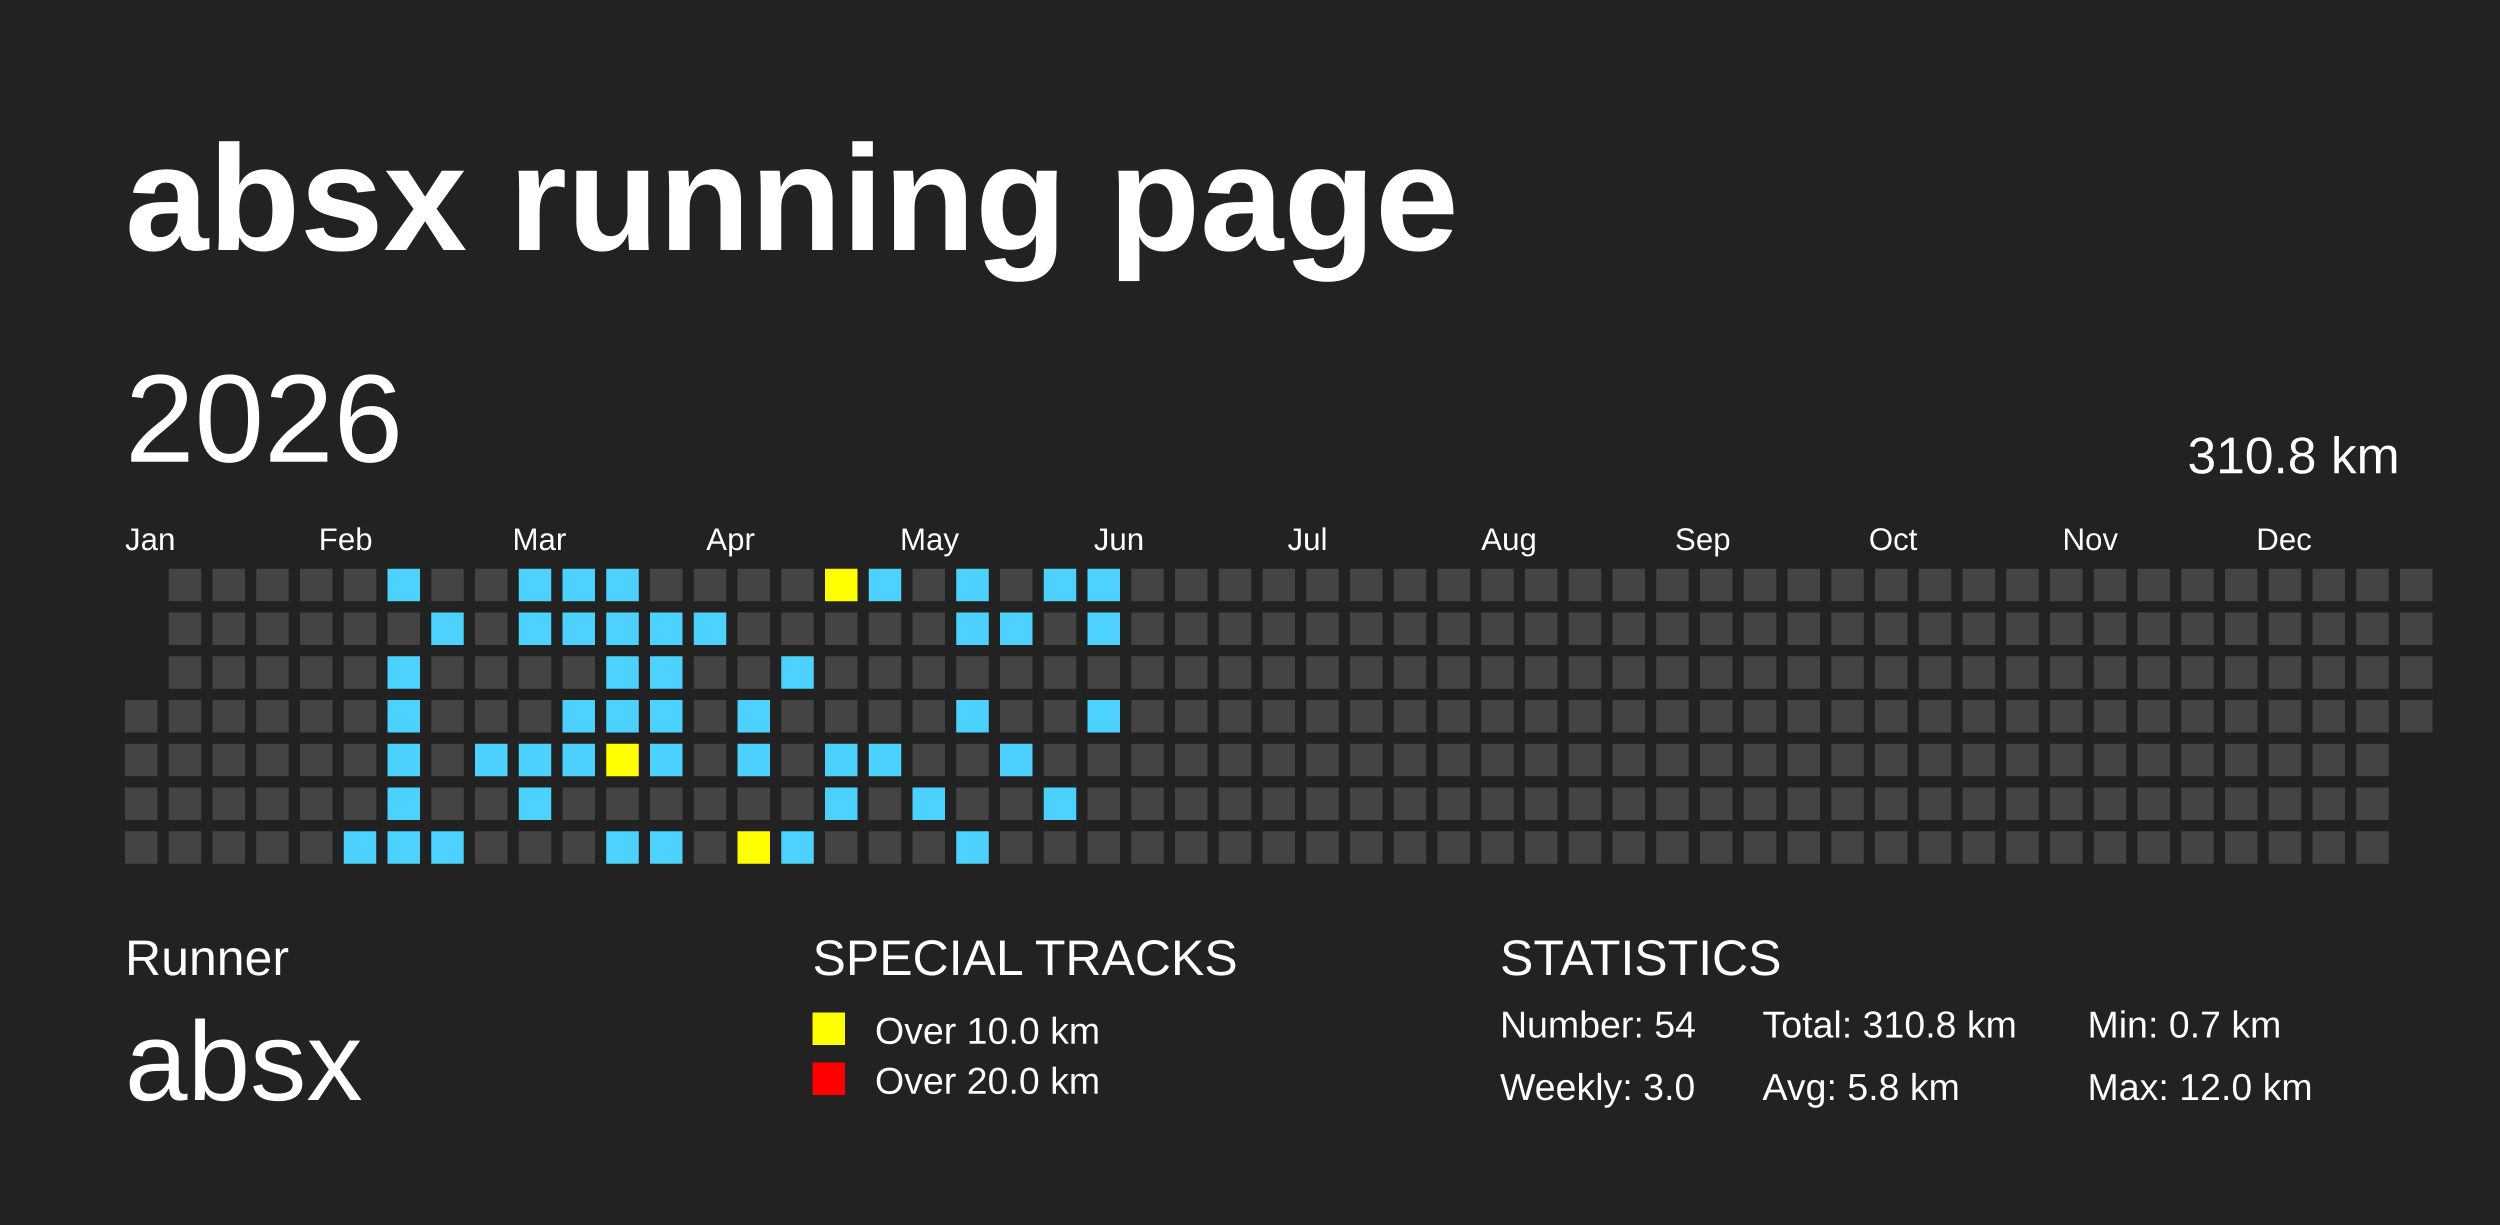
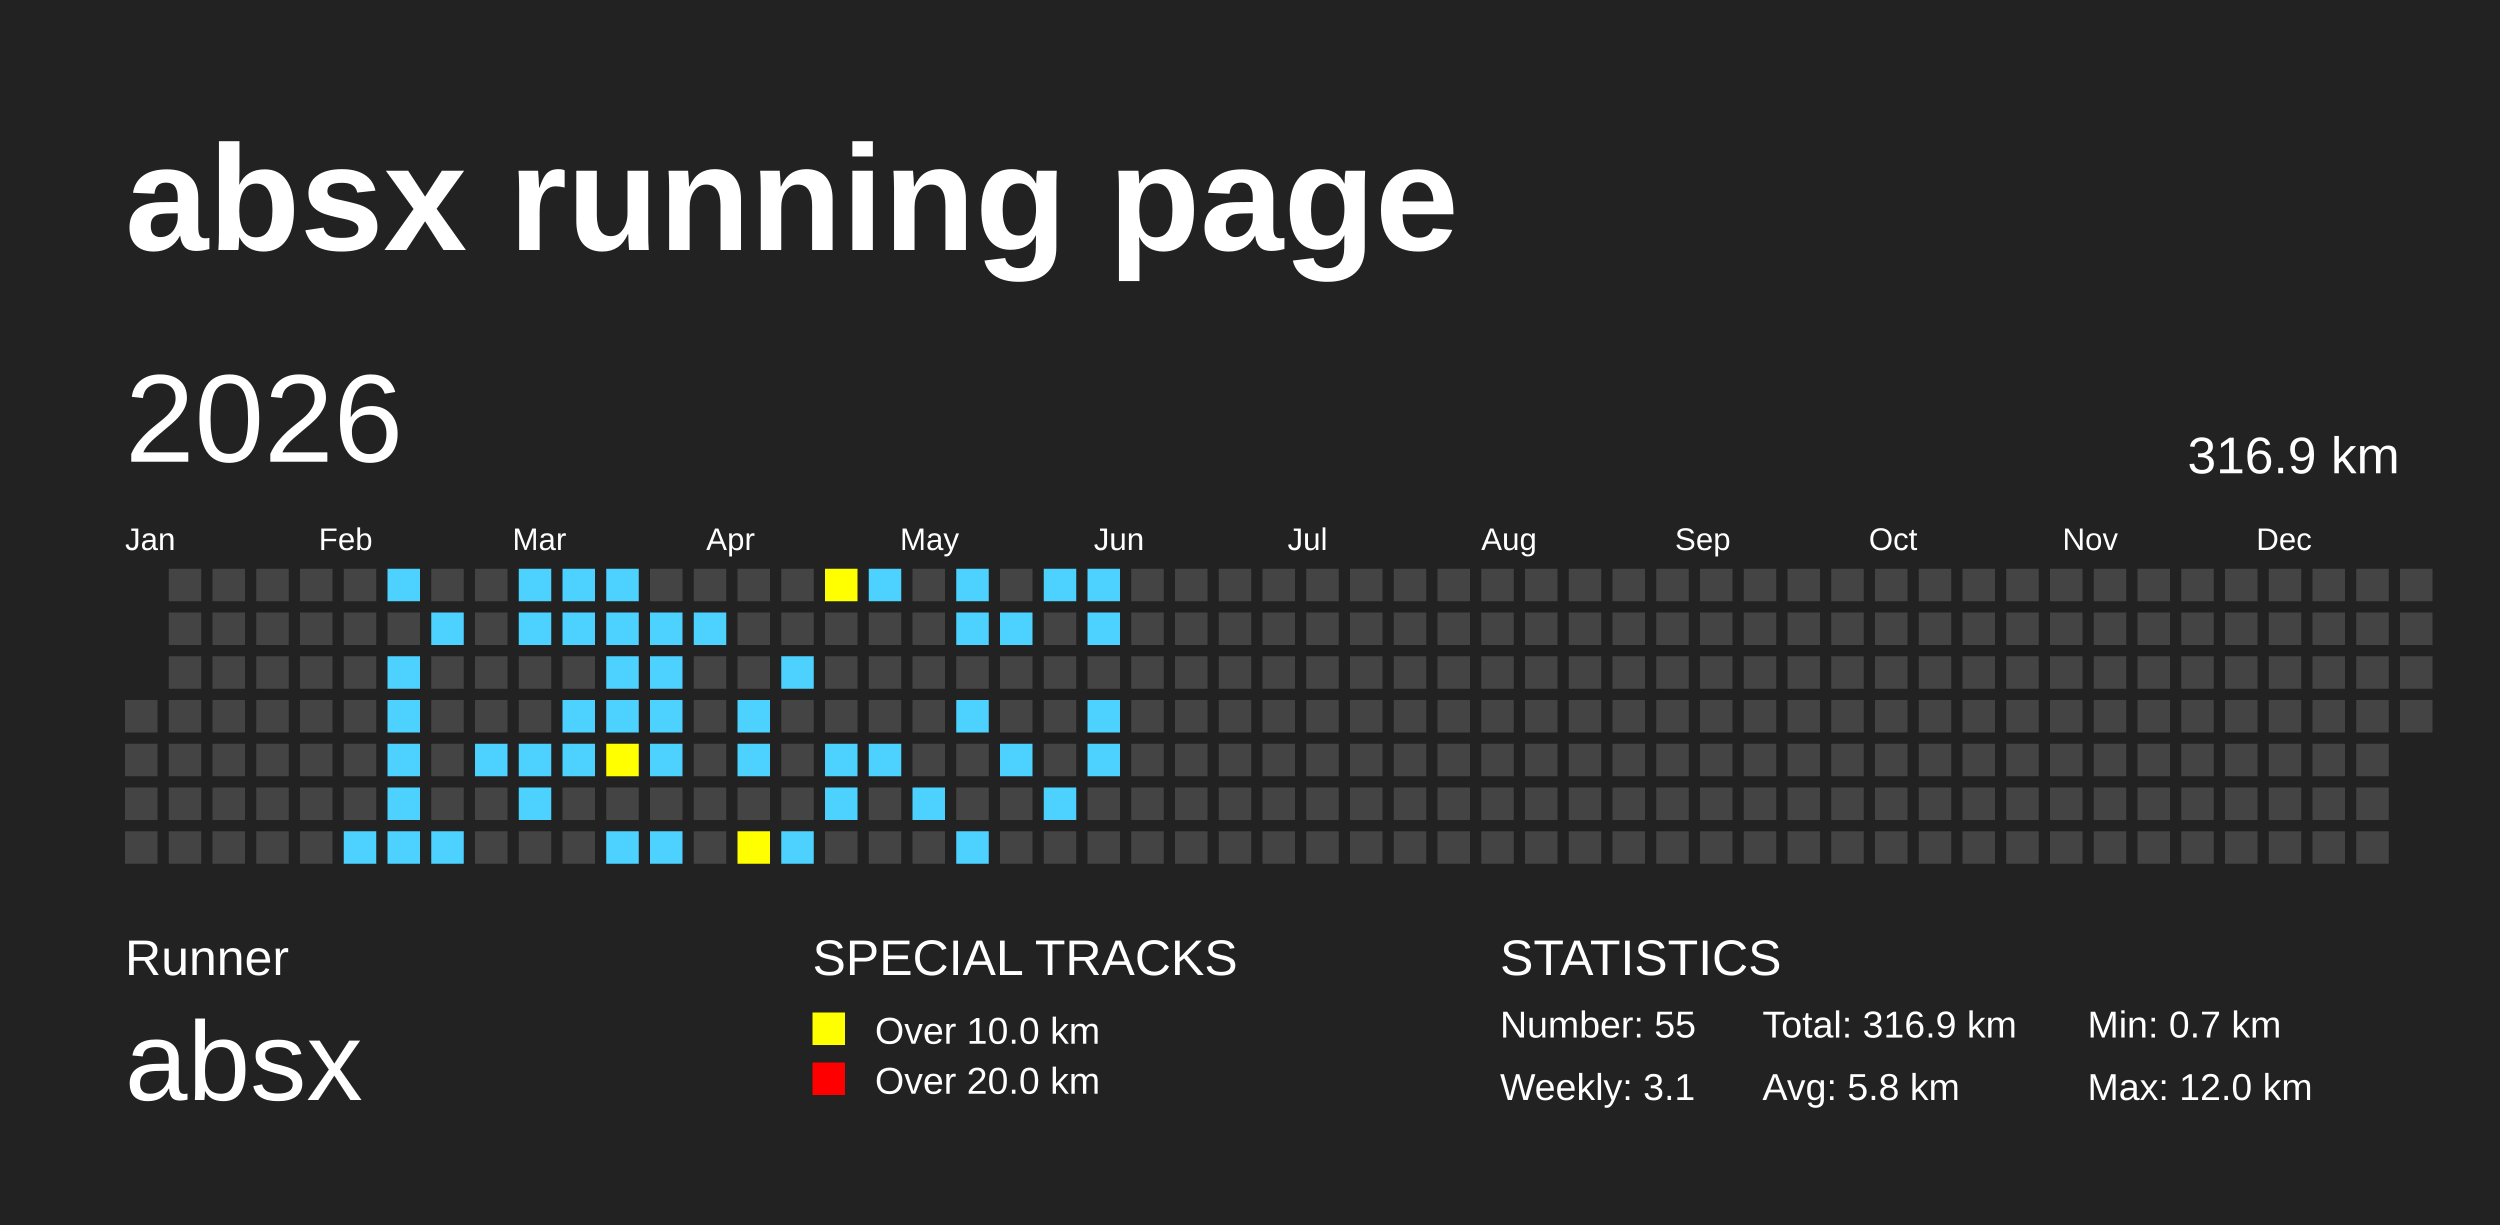
<svg xmlns="http://www.w3.org/2000/svg" baseProfile="full" height="98mm" version="1.1" viewBox="0,0,200,98" width="200mm">
  <defs />
  <rect fill="#222222" height="98" width="200" x="0" y="0" />
  <text fill="#FFFFFF" style="font-size:12px; font-family:Arial; font-weight:bold;" x="10" y="20">absx running page</text>
  <text fill="#FFFFFF" style="font-size:4px; font-family:Arial" x="10" y="78">Runner</text>
  <text fill="#FFFFFF" style="font-size:9px; font-family:Arial" x="10" y="88">absx</text>
  <text fill="#FFFFFF" style="font-size:4px; font-family:Arial" x="65" y="78">SPECIAL TRACKS</text>
  <rect fill="yellow" height="2.6" width="2.6" x="65" y="81" />
  <text fill="#FFFFFF" style="font-size:3px; font-family:Arial" x="70" y="83.5">Over 10.0 km</text>
  <rect fill="red" height="2.6" width="2.6" x="65" y="85" />
  <text fill="#FFFFFF" style="font-size:3px; font-family:Arial" x="70" y="87.5">Over 20.0 km</text>
  <text fill="#FFFFFF" style="font-size:4px; font-family:Arial" x="120" y="78">STATISTICS</text>
-   <text fill="#FFFFFF" style="font-size:3px; font-family:Arial" x="120" y="83">Number: 54</text>
-   <text fill="#FFFFFF" style="font-size:3px; font-family:Arial" x="120" y="88">Weekly: 3.0</text>
-   <text fill="#FFFFFF" style="font-size:3px; font-family:Arial" x="141" y="83">Total: 310.8 km</text>
+   <text fill="#FFFFFF" style="font-size:3px; font-family:Arial" x="120" y="83">Number: 55</text>
+   <text fill="#FFFFFF" style="font-size:3px; font-family:Arial" x="120" y="88">Weekly: 3.1</text>
+   <text fill="#FFFFFF" style="font-size:3px; font-family:Arial" x="141" y="83">Total: 316.9 km</text>
  <text fill="#FFFFFF" style="font-size:3px; font-family:Arial" x="141" y="88">Avg: 5.8 km</text>
  <text fill="#FFFFFF" style="font-size:3px; font-family:Arial" x="167" y="83">Min: 0.7 km</text>
  <text fill="#FFFFFF" style="font-size:3px; font-family:Arial" x="167" y="88">Max: 12.0 km</text>
  <text dominant-baseline="hanging" fill="#FFFFFF" style="font-size:10.0px; font-family:Arial;" x="10" y="30">2026</text>
-   <text dominant-baseline="hanging" fill="#FFFFFF" style="font-size:4.125px; font-family:Arial;" x="175" y="35">310.8 km</text>
+   <text dominant-baseline="hanging" fill="#FFFFFF" style="font-size:4.125px; font-family:Arial;" x="175" y="35">316.9 km</text>
  <text fill="#FFFFFF" style="font-size:2.5px; font-family:Arial" x="10.0" y="44">Jan</text>
  <text fill="#FFFFFF" style="font-size:2.5px; font-family:Arial" x="25.5" y="44">Feb</text>
  <text fill="#FFFFFF" style="font-size:2.5px; font-family:Arial" x="41.0" y="44">Mar</text>
  <text fill="#FFFFFF" style="font-size:2.5px; font-family:Arial" x="56.5" y="44">Apr</text>
  <text fill="#FFFFFF" style="font-size:2.5px; font-family:Arial" x="72.0" y="44">May</text>
  <text fill="#FFFFFF" style="font-size:2.5px; font-family:Arial" x="87.5" y="44">Jun</text>
  <text fill="#FFFFFF" style="font-size:2.5px; font-family:Arial" x="103.0" y="44">Jul</text>
  <text fill="#FFFFFF" style="font-size:2.5px; font-family:Arial" x="118.5" y="44">Aug</text>
  <text fill="#FFFFFF" style="font-size:2.5px; font-family:Arial" x="134.0" y="44">Sep</text>
  <text fill="#FFFFFF" style="font-size:2.5px; font-family:Arial" x="149.5" y="44">Oct</text>
  <text fill="#FFFFFF" style="font-size:2.5px; font-family:Arial" x="165.0" y="44">Nov</text>
  <text fill="#FFFFFF" style="font-size:2.5px; font-family:Arial" x="180.5" y="44">Dec</text>
  <rect fill="#444444" height="2.6" width="2.6" x="10.0" y="56.0" />
  <rect fill="#444444" height="2.6" width="2.6" x="10.0" y="59.5" />
  <rect fill="#444444" height="2.6" width="2.6" x="10.0" y="63.0" />
  <rect fill="#444444" height="2.6" width="2.6" x="10.0" y="66.5" />
  <rect fill="#444444" height="2.6" width="2.6" x="13.5" y="45.5" />
  <rect fill="#444444" height="2.6" width="2.6" x="13.5" y="49.0" />
  <rect fill="#444444" height="2.6" width="2.6" x="13.5" y="52.5" />
  <rect fill="#444444" height="2.6" width="2.6" x="13.5" y="56.0" />
  <rect fill="#444444" height="2.6" width="2.6" x="13.5" y="59.5" />
  <rect fill="#444444" height="2.6" width="2.6" x="13.5" y="63.0" />
  <rect fill="#444444" height="2.6" width="2.6" x="13.5" y="66.5" />
  <rect fill="#444444" height="2.6" width="2.6" x="17.0" y="45.5" />
  <rect fill="#444444" height="2.6" width="2.6" x="17.0" y="49.0" />
  <rect fill="#444444" height="2.6" width="2.6" x="17.0" y="52.5" />
  <rect fill="#444444" height="2.6" width="2.6" x="17.0" y="56.0" />
  <rect fill="#444444" height="2.6" width="2.6" x="17.0" y="59.5" />
  <rect fill="#444444" height="2.6" width="2.6" x="17.0" y="63.0" />
  <rect fill="#444444" height="2.6" width="2.6" x="17.0" y="66.5" />
  <rect fill="#444444" height="2.6" width="2.6" x="20.5" y="45.5" />
  <rect fill="#444444" height="2.6" width="2.6" x="20.5" y="49.0" />
  <rect fill="#444444" height="2.6" width="2.6" x="20.5" y="52.5" />
  <rect fill="#444444" height="2.6" width="2.6" x="20.5" y="56.0" />
  <rect fill="#444444" height="2.6" width="2.6" x="20.5" y="59.5" />
  <rect fill="#444444" height="2.6" width="2.6" x="20.5" y="63.0" />
  <rect fill="#444444" height="2.6" width="2.6" x="20.5" y="66.5" />
  <rect fill="#444444" height="2.6" width="2.6" x="24.0" y="45.5" />
  <rect fill="#444444" height="2.6" width="2.6" x="24.0" y="49.0" />
  <rect fill="#444444" height="2.6" width="2.6" x="24.0" y="52.5" />
  <rect fill="#444444" height="2.6" width="2.6" x="24.0" y="56.0" />
  <rect fill="#444444" height="2.6" width="2.6" x="24.0" y="59.5" />
  <rect fill="#444444" height="2.6" width="2.6" x="24.0" y="63.0" />
  <rect fill="#444444" height="2.6" width="2.6" x="24.0" y="66.5" />
  <rect fill="#444444" height="2.6" width="2.6" x="27.5" y="45.5" />
  <rect fill="#444444" height="2.6" width="2.6" x="27.5" y="49.0" />
  <rect fill="#444444" height="2.6" width="2.6" x="27.5" y="52.5" />
  <rect fill="#444444" height="2.6" width="2.6" x="27.5" y="56.0" />
  <rect fill="#444444" height="2.6" width="2.6" x="27.5" y="59.5" />
  <rect fill="#444444" height="2.6" width="2.6" x="27.5" y="63.0" />
  <rect fill="#4DD2FF" height="2.6" width="2.6" x="27.5" y="66.5" />
  <rect fill="#4DD2FF" height="2.6" width="2.6" x="31.0" y="45.5" />
  <rect fill="#444444" height="2.6" width="2.6" x="31.0" y="49.0" />
  <rect fill="#4DD2FF" height="2.6" width="2.6" x="31.0" y="52.5" />
  <rect fill="#4DD2FF" height="2.6" width="2.6" x="31.0" y="56.0" />
  <rect fill="#4DD2FF" height="2.6" width="2.6" x="31.0" y="59.5" />
  <rect fill="#4DD2FF" height="2.6" width="2.6" x="31.0" y="63.0" />
  <rect fill="#4DD2FF" height="2.6" width="2.6" x="31.0" y="66.5" />
  <rect fill="#444444" height="2.6" width="2.6" x="34.5" y="45.5" />
  <rect fill="#4DD2FF" height="2.6" width="2.6" x="34.5" y="49.0" />
  <rect fill="#444444" height="2.6" width="2.6" x="34.5" y="52.5" />
  <rect fill="#444444" height="2.6" width="2.6" x="34.5" y="56.0" />
  <rect fill="#444444" height="2.6" width="2.6" x="34.5" y="59.5" />
  <rect fill="#444444" height="2.6" width="2.6" x="34.5" y="63.0" />
  <rect fill="#4DD2FF" height="2.6" width="2.6" x="34.5" y="66.5" />
  <rect fill="#444444" height="2.6" width="2.6" x="38.0" y="45.5" />
  <rect fill="#444444" height="2.6" width="2.6" x="38.0" y="49.0" />
  <rect fill="#444444" height="2.6" width="2.6" x="38.0" y="52.5" />
  <rect fill="#444444" height="2.6" width="2.6" x="38.0" y="56.0" />
  <rect fill="#4DD2FF" height="2.6" width="2.6" x="38.0" y="59.5" />
  <rect fill="#444444" height="2.6" width="2.6" x="38.0" y="63.0" />
  <rect fill="#444444" height="2.6" width="2.6" x="38.0" y="66.5" />
  <rect fill="#4DD2FF" height="2.6" width="2.6" x="41.5" y="45.5" />
  <rect fill="#4DD2FF" height="2.6" width="2.6" x="41.5" y="49.0" />
  <rect fill="#444444" height="2.6" width="2.6" x="41.5" y="52.5" />
  <rect fill="#444444" height="2.6" width="2.6" x="41.5" y="56.0" />
  <rect fill="#4DD2FF" height="2.6" width="2.6" x="41.5" y="59.5" />
  <rect fill="#4DD2FF" height="2.6" width="2.6" x="41.5" y="63.0" />
  <rect fill="#444444" height="2.6" width="2.6" x="41.5" y="66.5" />
  <rect fill="#4DD2FF" height="2.6" width="2.6" x="45.0" y="45.5" />
  <rect fill="#4DD2FF" height="2.6" width="2.6" x="45.0" y="49.0" />
  <rect fill="#444444" height="2.6" width="2.6" x="45.0" y="52.5" />
  <rect fill="#4DD2FF" height="2.6" width="2.6" x="45.0" y="56.0" />
  <rect fill="#4DD2FF" height="2.6" width="2.6" x="45.0" y="59.5" />
  <rect fill="#444444" height="2.6" width="2.6" x="45.0" y="63.0" />
  <rect fill="#444444" height="2.6" width="2.6" x="45.0" y="66.5" />
  <rect fill="#4DD2FF" height="2.6" width="2.6" x="48.5" y="45.5" />
  <rect fill="#4DD2FF" height="2.6" width="2.6" x="48.5" y="49.0" />
  <rect fill="#4DD2FF" height="2.6" width="2.6" x="48.5" y="52.5" />
  <rect fill="#4DD2FF" height="2.6" width="2.6" x="48.5" y="56.0" />
  <rect fill="yellow" height="2.6" width="2.6" x="48.5" y="59.5" />
  <rect fill="#444444" height="2.6" width="2.6" x="48.5" y="63.0" />
  <rect fill="#4DD2FF" height="2.6" width="2.6" x="48.5" y="66.5" />
  <rect fill="#444444" height="2.6" width="2.6" x="52.0" y="45.5" />
  <rect fill="#4DD2FF" height="2.6" width="2.6" x="52.0" y="49.0" />
  <rect fill="#4DD2FF" height="2.6" width="2.6" x="52.0" y="52.5" />
  <rect fill="#4DD2FF" height="2.6" width="2.6" x="52.0" y="56.0" />
  <rect fill="#4DD2FF" height="2.6" width="2.6" x="52.0" y="59.5" />
  <rect fill="#444444" height="2.6" width="2.6" x="52.0" y="63.0" />
  <rect fill="#4DD2FF" height="2.6" width="2.6" x="52.0" y="66.5" />
  <rect fill="#444444" height="2.6" width="2.6" x="55.5" y="45.5" />
  <rect fill="#4DD2FF" height="2.6" width="2.6" x="55.5" y="49.0" />
  <rect fill="#444444" height="2.6" width="2.6" x="55.5" y="52.5" />
  <rect fill="#444444" height="2.6" width="2.6" x="55.5" y="56.0" />
  <rect fill="#444444" height="2.6" width="2.6" x="55.5" y="59.5" />
  <rect fill="#444444" height="2.6" width="2.6" x="55.5" y="63.0" />
  <rect fill="#444444" height="2.6" width="2.6" x="55.5" y="66.5" />
  <rect fill="#444444" height="2.6" width="2.6" x="59.0" y="45.5" />
  <rect fill="#444444" height="2.6" width="2.6" x="59.0" y="49.0" />
  <rect fill="#444444" height="2.6" width="2.6" x="59.0" y="52.5" />
  <rect fill="#4DD2FF" height="2.6" width="2.6" x="59.0" y="56.0" />
  <rect fill="#4DD2FF" height="2.6" width="2.6" x="59.0" y="59.5" />
  <rect fill="#444444" height="2.6" width="2.6" x="59.0" y="63.0" />
  <rect fill="yellow" height="2.6" width="2.6" x="59.0" y="66.5" />
  <rect fill="#444444" height="2.6" width="2.6" x="62.5" y="45.5" />
  <rect fill="#444444" height="2.6" width="2.6" x="62.5" y="49.0" />
  <rect fill="#4DD2FF" height="2.6" width="2.6" x="62.5" y="52.5" />
  <rect fill="#444444" height="2.6" width="2.6" x="62.5" y="56.0" />
  <rect fill="#444444" height="2.6" width="2.6" x="62.5" y="59.5" />
  <rect fill="#444444" height="2.6" width="2.6" x="62.5" y="63.0" />
  <rect fill="#4DD2FF" height="2.6" width="2.6" x="62.5" y="66.5" />
  <rect fill="yellow" height="2.6" width="2.6" x="66.0" y="45.5" />
  <rect fill="#444444" height="2.6" width="2.6" x="66.0" y="49.0" />
  <rect fill="#444444" height="2.6" width="2.6" x="66.0" y="52.5" />
  <rect fill="#444444" height="2.6" width="2.6" x="66.0" y="56.0" />
  <rect fill="#4DD2FF" height="2.6" width="2.6" x="66.0" y="59.5" />
  <rect fill="#4DD2FF" height="2.6" width="2.6" x="66.0" y="63.0" />
  <rect fill="#444444" height="2.6" width="2.6" x="66.0" y="66.5" />
  <rect fill="#4DD2FF" height="2.6" width="2.6" x="69.5" y="45.5" />
  <rect fill="#444444" height="2.6" width="2.6" x="69.5" y="49.0" />
  <rect fill="#444444" height="2.6" width="2.6" x="69.5" y="52.5" />
  <rect fill="#444444" height="2.6" width="2.6" x="69.5" y="56.0" />
  <rect fill="#4DD2FF" height="2.6" width="2.6" x="69.5" y="59.5" />
  <rect fill="#444444" height="2.6" width="2.6" x="69.5" y="63.0" />
  <rect fill="#444444" height="2.6" width="2.6" x="69.5" y="66.5" />
  <rect fill="#444444" height="2.6" width="2.6" x="73.0" y="45.5" />
  <rect fill="#444444" height="2.6" width="2.6" x="73.0" y="49.0" />
  <rect fill="#444444" height="2.6" width="2.6" x="73.0" y="52.5" />
  <rect fill="#444444" height="2.6" width="2.6" x="73.0" y="56.0" />
  <rect fill="#444444" height="2.6" width="2.6" x="73.0" y="59.5" />
  <rect fill="#4DD2FF" height="2.6" width="2.6" x="73.0" y="63.0" />
  <rect fill="#444444" height="2.6" width="2.6" x="73.0" y="66.5" />
  <rect fill="#4DD2FF" height="2.6" width="2.6" x="76.5" y="45.5" />
  <rect fill="#4DD2FF" height="2.6" width="2.6" x="76.5" y="49.0" />
  <rect fill="#444444" height="2.6" width="2.6" x="76.5" y="52.5" />
  <rect fill="#4DD2FF" height="2.6" width="2.6" x="76.5" y="56.0" />
  <rect fill="#444444" height="2.6" width="2.6" x="76.5" y="59.5" />
  <rect fill="#444444" height="2.6" width="2.6" x="76.5" y="63.0" />
  <rect fill="#4DD2FF" height="2.6" width="2.6" x="76.5" y="66.5" />
  <rect fill="#444444" height="2.6" width="2.6" x="80.0" y="45.5" />
  <rect fill="#4DD2FF" height="2.6" width="2.6" x="80.0" y="49.0" />
  <rect fill="#444444" height="2.6" width="2.6" x="80.0" y="52.5" />
  <rect fill="#444444" height="2.6" width="2.6" x="80.0" y="56.0" />
  <rect fill="#4DD2FF" height="2.6" width="2.6" x="80.0" y="59.5" />
  <rect fill="#444444" height="2.6" width="2.6" x="80.0" y="63.0" />
  <rect fill="#444444" height="2.6" width="2.6" x="80.0" y="66.5" />
  <rect fill="#4DD2FF" height="2.6" width="2.6" x="83.5" y="45.5" />
  <rect fill="#444444" height="2.6" width="2.6" x="83.5" y="49.0" />
  <rect fill="#444444" height="2.6" width="2.6" x="83.5" y="52.5" />
  <rect fill="#444444" height="2.6" width="2.6" x="83.5" y="56.0" />
  <rect fill="#444444" height="2.6" width="2.6" x="83.5" y="59.5" />
  <rect fill="#4DD2FF" height="2.6" width="2.6" x="83.5" y="63.0" />
  <rect fill="#444444" height="2.6" width="2.6" x="83.5" y="66.5" />
  <rect fill="#4DD2FF" height="2.6" width="2.6" x="87.0" y="45.5" />
  <rect fill="#4DD2FF" height="2.6" width="2.6" x="87.0" y="49.0" />
  <rect fill="#444444" height="2.6" width="2.6" x="87.0" y="52.5" />
  <rect fill="#4DD2FF" height="2.6" width="2.6" x="87.0" y="56.0" />
-   <rect fill="#444444" height="2.6" width="2.6" x="87.0" y="59.5" />
+   <rect fill="#4DD2FF" height="2.6" width="2.6" x="87.0" y="59.5" />
  <rect fill="#444444" height="2.6" width="2.6" x="87.0" y="63.0" />
  <rect fill="#444444" height="2.6" width="2.6" x="87.0" y="66.5" />
  <rect fill="#444444" height="2.6" width="2.6" x="90.5" y="45.5" />
  <rect fill="#444444" height="2.6" width="2.6" x="90.5" y="49.0" />
  <rect fill="#444444" height="2.6" width="2.6" x="90.5" y="52.5" />
  <rect fill="#444444" height="2.6" width="2.6" x="90.5" y="56.0" />
  <rect fill="#444444" height="2.6" width="2.6" x="90.5" y="59.5" />
  <rect fill="#444444" height="2.6" width="2.6" x="90.5" y="63.0" />
  <rect fill="#444444" height="2.6" width="2.6" x="90.5" y="66.5" />
  <rect fill="#444444" height="2.6" width="2.6" x="94.0" y="45.5" />
  <rect fill="#444444" height="2.6" width="2.6" x="94.0" y="49.0" />
  <rect fill="#444444" height="2.6" width="2.6" x="94.0" y="52.5" />
  <rect fill="#444444" height="2.6" width="2.6" x="94.0" y="56.0" />
  <rect fill="#444444" height="2.6" width="2.6" x="94.0" y="59.5" />
  <rect fill="#444444" height="2.6" width="2.6" x="94.0" y="63.0" />
  <rect fill="#444444" height="2.6" width="2.6" x="94.0" y="66.5" />
  <rect fill="#444444" height="2.6" width="2.6" x="97.5" y="45.5" />
  <rect fill="#444444" height="2.6" width="2.6" x="97.5" y="49.0" />
  <rect fill="#444444" height="2.6" width="2.6" x="97.5" y="52.5" />
  <rect fill="#444444" height="2.6" width="2.6" x="97.5" y="56.0" />
  <rect fill="#444444" height="2.6" width="2.6" x="97.5" y="59.5" />
  <rect fill="#444444" height="2.6" width="2.6" x="97.5" y="63.0" />
  <rect fill="#444444" height="2.6" width="2.6" x="97.5" y="66.5" />
  <rect fill="#444444" height="2.6" width="2.6" x="101.0" y="45.5" />
  <rect fill="#444444" height="2.6" width="2.6" x="101.0" y="49.0" />
  <rect fill="#444444" height="2.6" width="2.6" x="101.0" y="52.5" />
  <rect fill="#444444" height="2.6" width="2.6" x="101.0" y="56.0" />
  <rect fill="#444444" height="2.6" width="2.6" x="101.0" y="59.5" />
  <rect fill="#444444" height="2.6" width="2.6" x="101.0" y="63.0" />
  <rect fill="#444444" height="2.6" width="2.6" x="101.0" y="66.5" />
  <rect fill="#444444" height="2.6" width="2.6" x="104.5" y="45.5" />
  <rect fill="#444444" height="2.6" width="2.6" x="104.5" y="49.0" />
  <rect fill="#444444" height="2.6" width="2.6" x="104.5" y="52.5" />
  <rect fill="#444444" height="2.6" width="2.6" x="104.5" y="56.0" />
  <rect fill="#444444" height="2.6" width="2.6" x="104.5" y="59.5" />
  <rect fill="#444444" height="2.6" width="2.6" x="104.5" y="63.0" />
  <rect fill="#444444" height="2.6" width="2.6" x="104.5" y="66.5" />
  <rect fill="#444444" height="2.6" width="2.6" x="108.0" y="45.5" />
  <rect fill="#444444" height="2.6" width="2.6" x="108.0" y="49.0" />
  <rect fill="#444444" height="2.6" width="2.6" x="108.0" y="52.5" />
  <rect fill="#444444" height="2.6" width="2.6" x="108.0" y="56.0" />
  <rect fill="#444444" height="2.6" width="2.6" x="108.0" y="59.5" />
  <rect fill="#444444" height="2.6" width="2.6" x="108.0" y="63.0" />
  <rect fill="#444444" height="2.6" width="2.6" x="108.0" y="66.5" />
  <rect fill="#444444" height="2.6" width="2.6" x="111.5" y="45.5" />
  <rect fill="#444444" height="2.6" width="2.6" x="111.5" y="49.0" />
  <rect fill="#444444" height="2.6" width="2.6" x="111.5" y="52.5" />
  <rect fill="#444444" height="2.6" width="2.6" x="111.5" y="56.0" />
  <rect fill="#444444" height="2.6" width="2.6" x="111.5" y="59.5" />
  <rect fill="#444444" height="2.6" width="2.6" x="111.5" y="63.0" />
  <rect fill="#444444" height="2.6" width="2.6" x="111.5" y="66.5" />
  <rect fill="#444444" height="2.6" width="2.6" x="115.0" y="45.5" />
  <rect fill="#444444" height="2.6" width="2.6" x="115.0" y="49.0" />
  <rect fill="#444444" height="2.6" width="2.6" x="115.0" y="52.5" />
  <rect fill="#444444" height="2.6" width="2.6" x="115.0" y="56.0" />
  <rect fill="#444444" height="2.6" width="2.6" x="115.0" y="59.5" />
  <rect fill="#444444" height="2.6" width="2.6" x="115.0" y="63.0" />
  <rect fill="#444444" height="2.6" width="2.6" x="115.0" y="66.5" />
  <rect fill="#444444" height="2.6" width="2.6" x="118.5" y="45.5" />
  <rect fill="#444444" height="2.6" width="2.6" x="118.5" y="49.0" />
  <rect fill="#444444" height="2.6" width="2.6" x="118.5" y="52.5" />
  <rect fill="#444444" height="2.6" width="2.6" x="118.5" y="56.0" />
  <rect fill="#444444" height="2.6" width="2.6" x="118.5" y="59.5" />
  <rect fill="#444444" height="2.6" width="2.6" x="118.5" y="63.0" />
  <rect fill="#444444" height="2.6" width="2.6" x="118.5" y="66.5" />
  <rect fill="#444444" height="2.6" width="2.6" x="122.0" y="45.5" />
  <rect fill="#444444" height="2.6" width="2.6" x="122.0" y="49.0" />
  <rect fill="#444444" height="2.6" width="2.6" x="122.0" y="52.5" />
  <rect fill="#444444" height="2.6" width="2.6" x="122.0" y="56.0" />
  <rect fill="#444444" height="2.6" width="2.6" x="122.0" y="59.5" />
  <rect fill="#444444" height="2.6" width="2.6" x="122.0" y="63.0" />
  <rect fill="#444444" height="2.6" width="2.6" x="122.0" y="66.5" />
  <rect fill="#444444" height="2.6" width="2.6" x="125.5" y="45.5" />
  <rect fill="#444444" height="2.6" width="2.6" x="125.5" y="49.0" />
  <rect fill="#444444" height="2.6" width="2.6" x="125.5" y="52.5" />
  <rect fill="#444444" height="2.6" width="2.6" x="125.5" y="56.0" />
  <rect fill="#444444" height="2.6" width="2.6" x="125.5" y="59.5" />
  <rect fill="#444444" height="2.6" width="2.6" x="125.5" y="63.0" />
  <rect fill="#444444" height="2.6" width="2.6" x="125.5" y="66.5" />
  <rect fill="#444444" height="2.6" width="2.6" x="129.0" y="45.5" />
  <rect fill="#444444" height="2.6" width="2.6" x="129.0" y="49.0" />
  <rect fill="#444444" height="2.6" width="2.6" x="129.0" y="52.5" />
  <rect fill="#444444" height="2.6" width="2.6" x="129.0" y="56.0" />
  <rect fill="#444444" height="2.6" width="2.6" x="129.0" y="59.5" />
  <rect fill="#444444" height="2.6" width="2.6" x="129.0" y="63.0" />
  <rect fill="#444444" height="2.6" width="2.6" x="129.0" y="66.5" />
  <rect fill="#444444" height="2.6" width="2.6" x="132.5" y="45.5" />
  <rect fill="#444444" height="2.6" width="2.6" x="132.5" y="49.0" />
  <rect fill="#444444" height="2.6" width="2.6" x="132.5" y="52.5" />
  <rect fill="#444444" height="2.6" width="2.6" x="132.5" y="56.0" />
  <rect fill="#444444" height="2.6" width="2.6" x="132.5" y="59.5" />
  <rect fill="#444444" height="2.6" width="2.6" x="132.5" y="63.0" />
  <rect fill="#444444" height="2.6" width="2.6" x="132.5" y="66.5" />
  <rect fill="#444444" height="2.6" width="2.6" x="136.0" y="45.5" />
  <rect fill="#444444" height="2.6" width="2.6" x="136.0" y="49.0" />
  <rect fill="#444444" height="2.6" width="2.6" x="136.0" y="52.5" />
  <rect fill="#444444" height="2.6" width="2.6" x="136.0" y="56.0" />
  <rect fill="#444444" height="2.6" width="2.6" x="136.0" y="59.5" />
  <rect fill="#444444" height="2.6" width="2.6" x="136.0" y="63.0" />
  <rect fill="#444444" height="2.6" width="2.6" x="136.0" y="66.5" />
  <rect fill="#444444" height="2.6" width="2.6" x="139.5" y="45.5" />
  <rect fill="#444444" height="2.6" width="2.6" x="139.5" y="49.0" />
  <rect fill="#444444" height="2.6" width="2.6" x="139.5" y="52.5" />
  <rect fill="#444444" height="2.6" width="2.6" x="139.5" y="56.0" />
  <rect fill="#444444" height="2.6" width="2.6" x="139.5" y="59.5" />
  <rect fill="#444444" height="2.6" width="2.6" x="139.5" y="63.0" />
  <rect fill="#444444" height="2.6" width="2.6" x="139.5" y="66.5" />
  <rect fill="#444444" height="2.6" width="2.6" x="143.0" y="45.5" />
  <rect fill="#444444" height="2.6" width="2.6" x="143.0" y="49.0" />
  <rect fill="#444444" height="2.6" width="2.6" x="143.0" y="52.5" />
  <rect fill="#444444" height="2.6" width="2.6" x="143.0" y="56.0" />
  <rect fill="#444444" height="2.6" width="2.6" x="143.0" y="59.5" />
  <rect fill="#444444" height="2.6" width="2.6" x="143.0" y="63.0" />
  <rect fill="#444444" height="2.6" width="2.6" x="143.0" y="66.5" />
  <rect fill="#444444" height="2.6" width="2.6" x="146.5" y="45.5" />
  <rect fill="#444444" height="2.6" width="2.6" x="146.5" y="49.0" />
  <rect fill="#444444" height="2.6" width="2.6" x="146.5" y="52.5" />
  <rect fill="#444444" height="2.6" width="2.6" x="146.5" y="56.0" />
  <rect fill="#444444" height="2.6" width="2.6" x="146.5" y="59.5" />
  <rect fill="#444444" height="2.6" width="2.6" x="146.5" y="63.0" />
  <rect fill="#444444" height="2.6" width="2.6" x="146.5" y="66.5" />
  <rect fill="#444444" height="2.6" width="2.6" x="150.0" y="45.5" />
  <rect fill="#444444" height="2.6" width="2.6" x="150.0" y="49.0" />
  <rect fill="#444444" height="2.6" width="2.6" x="150.0" y="52.5" />
  <rect fill="#444444" height="2.6" width="2.6" x="150.0" y="56.0" />
  <rect fill="#444444" height="2.6" width="2.6" x="150.0" y="59.5" />
  <rect fill="#444444" height="2.6" width="2.6" x="150.0" y="63.0" />
  <rect fill="#444444" height="2.6" width="2.6" x="150.0" y="66.5" />
  <rect fill="#444444" height="2.6" width="2.6" x="153.5" y="45.5" />
  <rect fill="#444444" height="2.6" width="2.6" x="153.5" y="49.0" />
  <rect fill="#444444" height="2.6" width="2.6" x="153.5" y="52.5" />
  <rect fill="#444444" height="2.6" width="2.6" x="153.5" y="56.0" />
  <rect fill="#444444" height="2.6" width="2.6" x="153.5" y="59.5" />
  <rect fill="#444444" height="2.6" width="2.6" x="153.5" y="63.0" />
  <rect fill="#444444" height="2.6" width="2.6" x="153.5" y="66.5" />
  <rect fill="#444444" height="2.6" width="2.6" x="157.0" y="45.5" />
  <rect fill="#444444" height="2.6" width="2.6" x="157.0" y="49.0" />
  <rect fill="#444444" height="2.6" width="2.6" x="157.0" y="52.5" />
  <rect fill="#444444" height="2.6" width="2.6" x="157.0" y="56.0" />
  <rect fill="#444444" height="2.6" width="2.6" x="157.0" y="59.5" />
  <rect fill="#444444" height="2.6" width="2.6" x="157.0" y="63.0" />
  <rect fill="#444444" height="2.6" width="2.6" x="157.0" y="66.5" />
  <rect fill="#444444" height="2.6" width="2.6" x="160.5" y="45.5" />
  <rect fill="#444444" height="2.6" width="2.6" x="160.5" y="49.0" />
  <rect fill="#444444" height="2.6" width="2.6" x="160.5" y="52.5" />
  <rect fill="#444444" height="2.6" width="2.6" x="160.5" y="56.0" />
  <rect fill="#444444" height="2.6" width="2.6" x="160.5" y="59.5" />
  <rect fill="#444444" height="2.6" width="2.6" x="160.5" y="63.0" />
  <rect fill="#444444" height="2.6" width="2.6" x="160.5" y="66.5" />
  <rect fill="#444444" height="2.6" width="2.6" x="164.0" y="45.5" />
  <rect fill="#444444" height="2.6" width="2.6" x="164.0" y="49.0" />
  <rect fill="#444444" height="2.6" width="2.6" x="164.0" y="52.5" />
  <rect fill="#444444" height="2.6" width="2.6" x="164.0" y="56.0" />
  <rect fill="#444444" height="2.6" width="2.6" x="164.0" y="59.5" />
  <rect fill="#444444" height="2.6" width="2.6" x="164.0" y="63.0" />
  <rect fill="#444444" height="2.6" width="2.6" x="164.0" y="66.5" />
  <rect fill="#444444" height="2.6" width="2.6" x="167.5" y="45.5" />
  <rect fill="#444444" height="2.6" width="2.6" x="167.5" y="49.0" />
  <rect fill="#444444" height="2.6" width="2.6" x="167.5" y="52.5" />
  <rect fill="#444444" height="2.6" width="2.6" x="167.5" y="56.0" />
  <rect fill="#444444" height="2.6" width="2.6" x="167.5" y="59.5" />
  <rect fill="#444444" height="2.6" width="2.6" x="167.5" y="63.0" />
  <rect fill="#444444" height="2.6" width="2.6" x="167.5" y="66.5" />
  <rect fill="#444444" height="2.6" width="2.6" x="171.0" y="45.5" />
  <rect fill="#444444" height="2.6" width="2.6" x="171.0" y="49.0" />
  <rect fill="#444444" height="2.6" width="2.6" x="171.0" y="52.5" />
  <rect fill="#444444" height="2.6" width="2.6" x="171.0" y="56.0" />
  <rect fill="#444444" height="2.6" width="2.6" x="171.0" y="59.5" />
  <rect fill="#444444" height="2.6" width="2.6" x="171.0" y="63.0" />
  <rect fill="#444444" height="2.6" width="2.6" x="171.0" y="66.5" />
  <rect fill="#444444" height="2.6" width="2.6" x="174.5" y="45.5" />
  <rect fill="#444444" height="2.6" width="2.6" x="174.5" y="49.0" />
  <rect fill="#444444" height="2.6" width="2.6" x="174.5" y="52.5" />
  <rect fill="#444444" height="2.6" width="2.6" x="174.5" y="56.0" />
  <rect fill="#444444" height="2.6" width="2.6" x="174.5" y="59.5" />
  <rect fill="#444444" height="2.6" width="2.6" x="174.5" y="63.0" />
  <rect fill="#444444" height="2.6" width="2.6" x="174.5" y="66.5" />
  <rect fill="#444444" height="2.6" width="2.6" x="178.0" y="45.5" />
  <rect fill="#444444" height="2.6" width="2.6" x="178.0" y="49.0" />
  <rect fill="#444444" height="2.6" width="2.6" x="178.0" y="52.5" />
  <rect fill="#444444" height="2.6" width="2.6" x="178.0" y="56.0" />
  <rect fill="#444444" height="2.6" width="2.6" x="178.0" y="59.5" />
  <rect fill="#444444" height="2.6" width="2.6" x="178.0" y="63.0" />
  <rect fill="#444444" height="2.6" width="2.6" x="178.0" y="66.5" />
  <rect fill="#444444" height="2.6" width="2.6" x="181.5" y="45.5" />
  <rect fill="#444444" height="2.6" width="2.6" x="181.5" y="49.0" />
  <rect fill="#444444" height="2.6" width="2.6" x="181.5" y="52.5" />
  <rect fill="#444444" height="2.6" width="2.6" x="181.5" y="56.0" />
  <rect fill="#444444" height="2.6" width="2.6" x="181.5" y="59.5" />
  <rect fill="#444444" height="2.6" width="2.6" x="181.5" y="63.0" />
  <rect fill="#444444" height="2.6" width="2.6" x="181.5" y="66.5" />
  <rect fill="#444444" height="2.6" width="2.6" x="185.0" y="45.5" />
  <rect fill="#444444" height="2.6" width="2.6" x="185.0" y="49.0" />
  <rect fill="#444444" height="2.6" width="2.6" x="185.0" y="52.5" />
  <rect fill="#444444" height="2.6" width="2.6" x="185.0" y="56.0" />
  <rect fill="#444444" height="2.6" width="2.6" x="185.0" y="59.5" />
  <rect fill="#444444" height="2.6" width="2.6" x="185.0" y="63.0" />
  <rect fill="#444444" height="2.6" width="2.6" x="185.0" y="66.5" />
  <rect fill="#444444" height="2.6" width="2.6" x="188.5" y="45.5" />
  <rect fill="#444444" height="2.6" width="2.6" x="188.5" y="49.0" />
  <rect fill="#444444" height="2.6" width="2.6" x="188.5" y="52.5" />
  <rect fill="#444444" height="2.6" width="2.6" x="188.5" y="56.0" />
  <rect fill="#444444" height="2.6" width="2.6" x="188.5" y="59.5" />
  <rect fill="#444444" height="2.6" width="2.6" x="188.5" y="63.0" />
  <rect fill="#444444" height="2.6" width="2.6" x="188.5" y="66.5" />
  <rect fill="#444444" height="2.6" width="2.6" x="192.0" y="45.5" />
  <rect fill="#444444" height="2.6" width="2.6" x="192.0" y="49.0" />
  <rect fill="#444444" height="2.6" width="2.6" x="192.0" y="52.5" />
  <rect fill="#444444" height="2.6" width="2.6" x="192.0" y="56.0" />
</svg>
